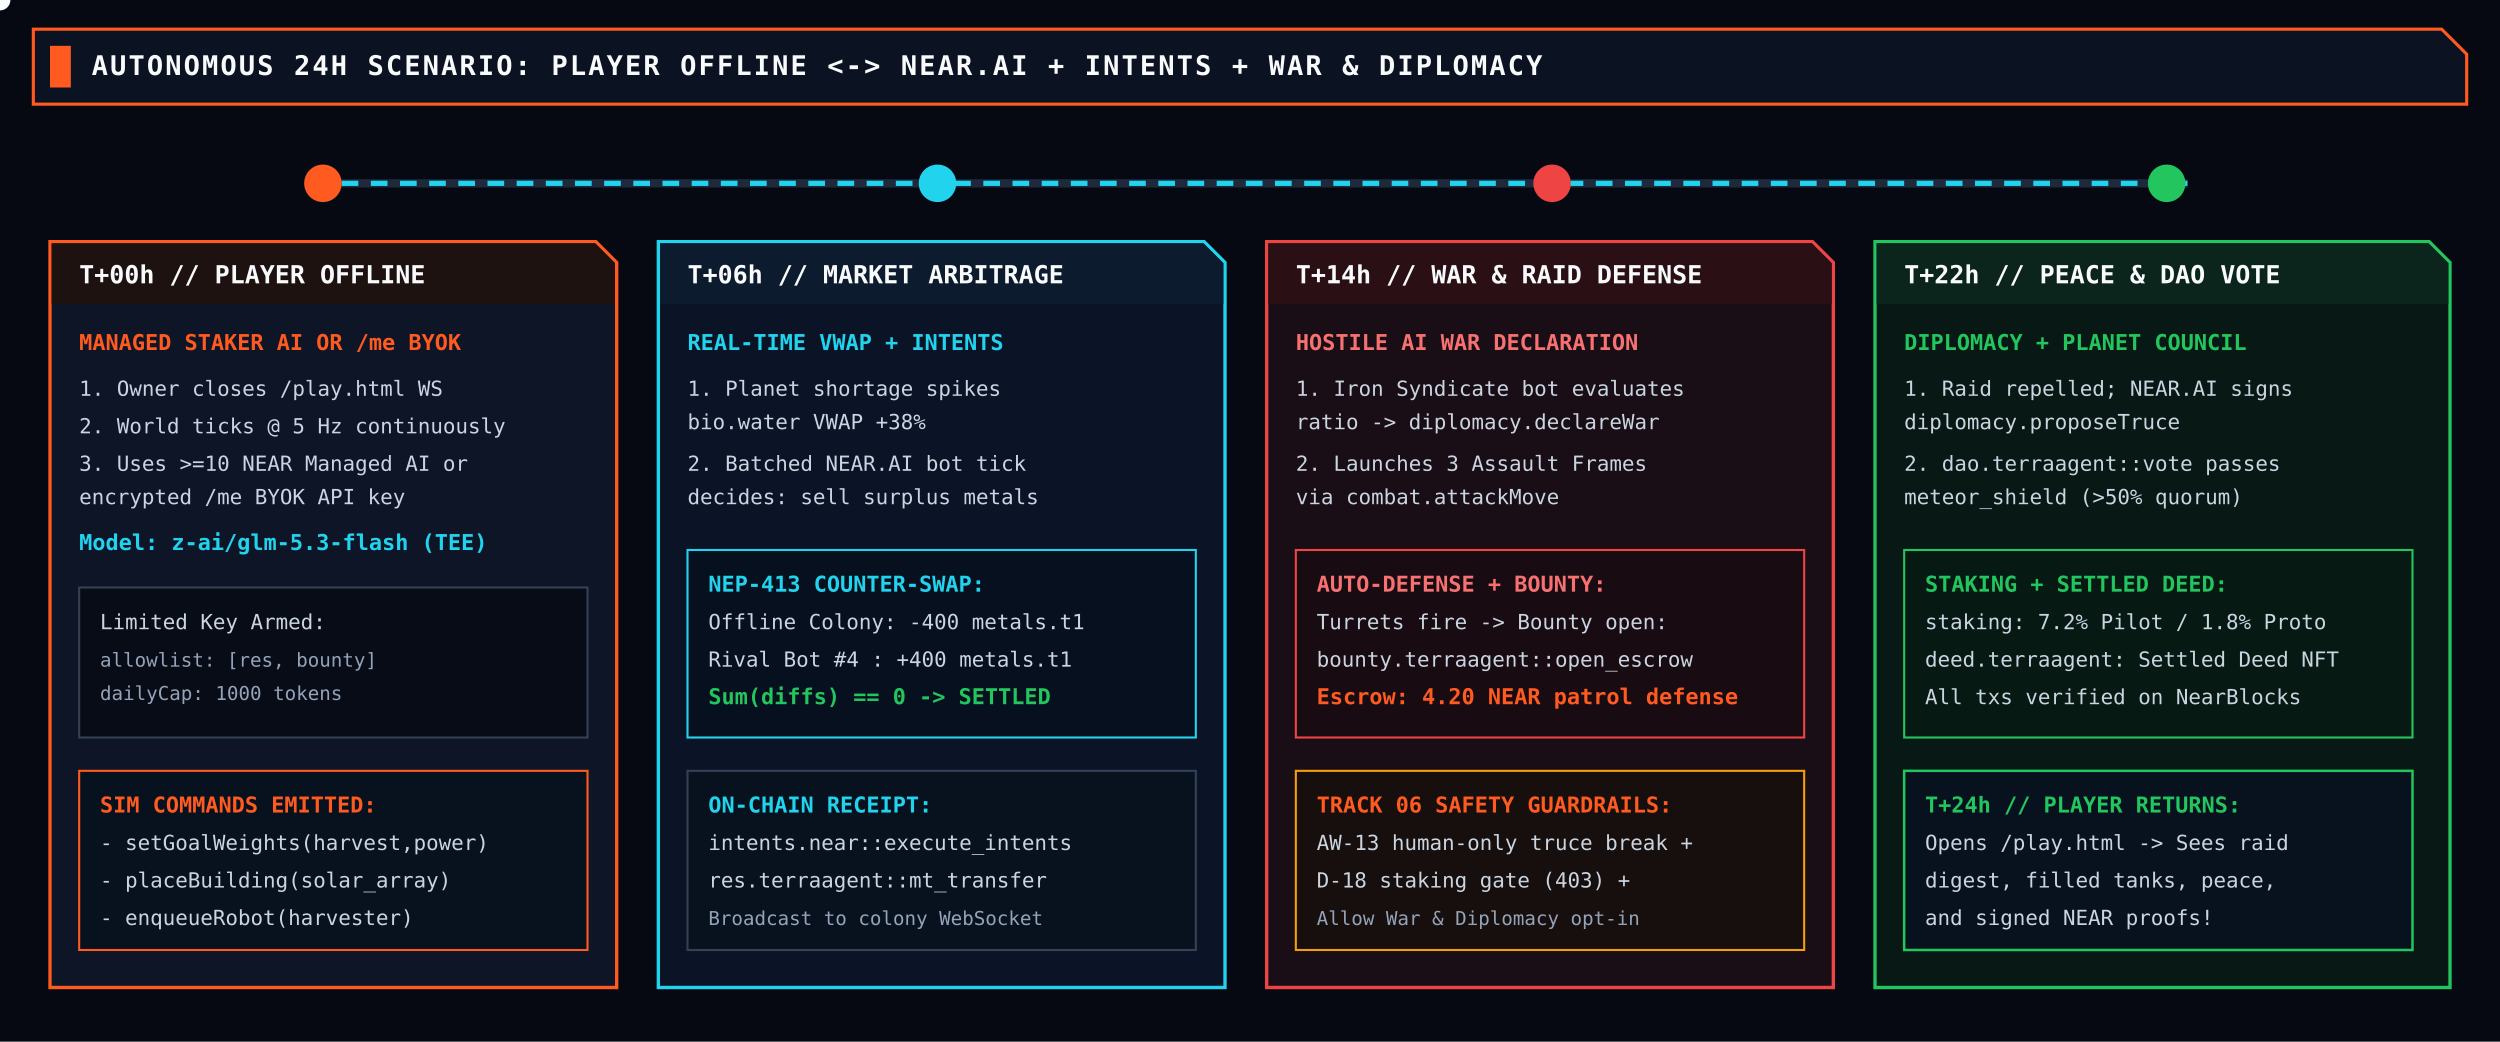
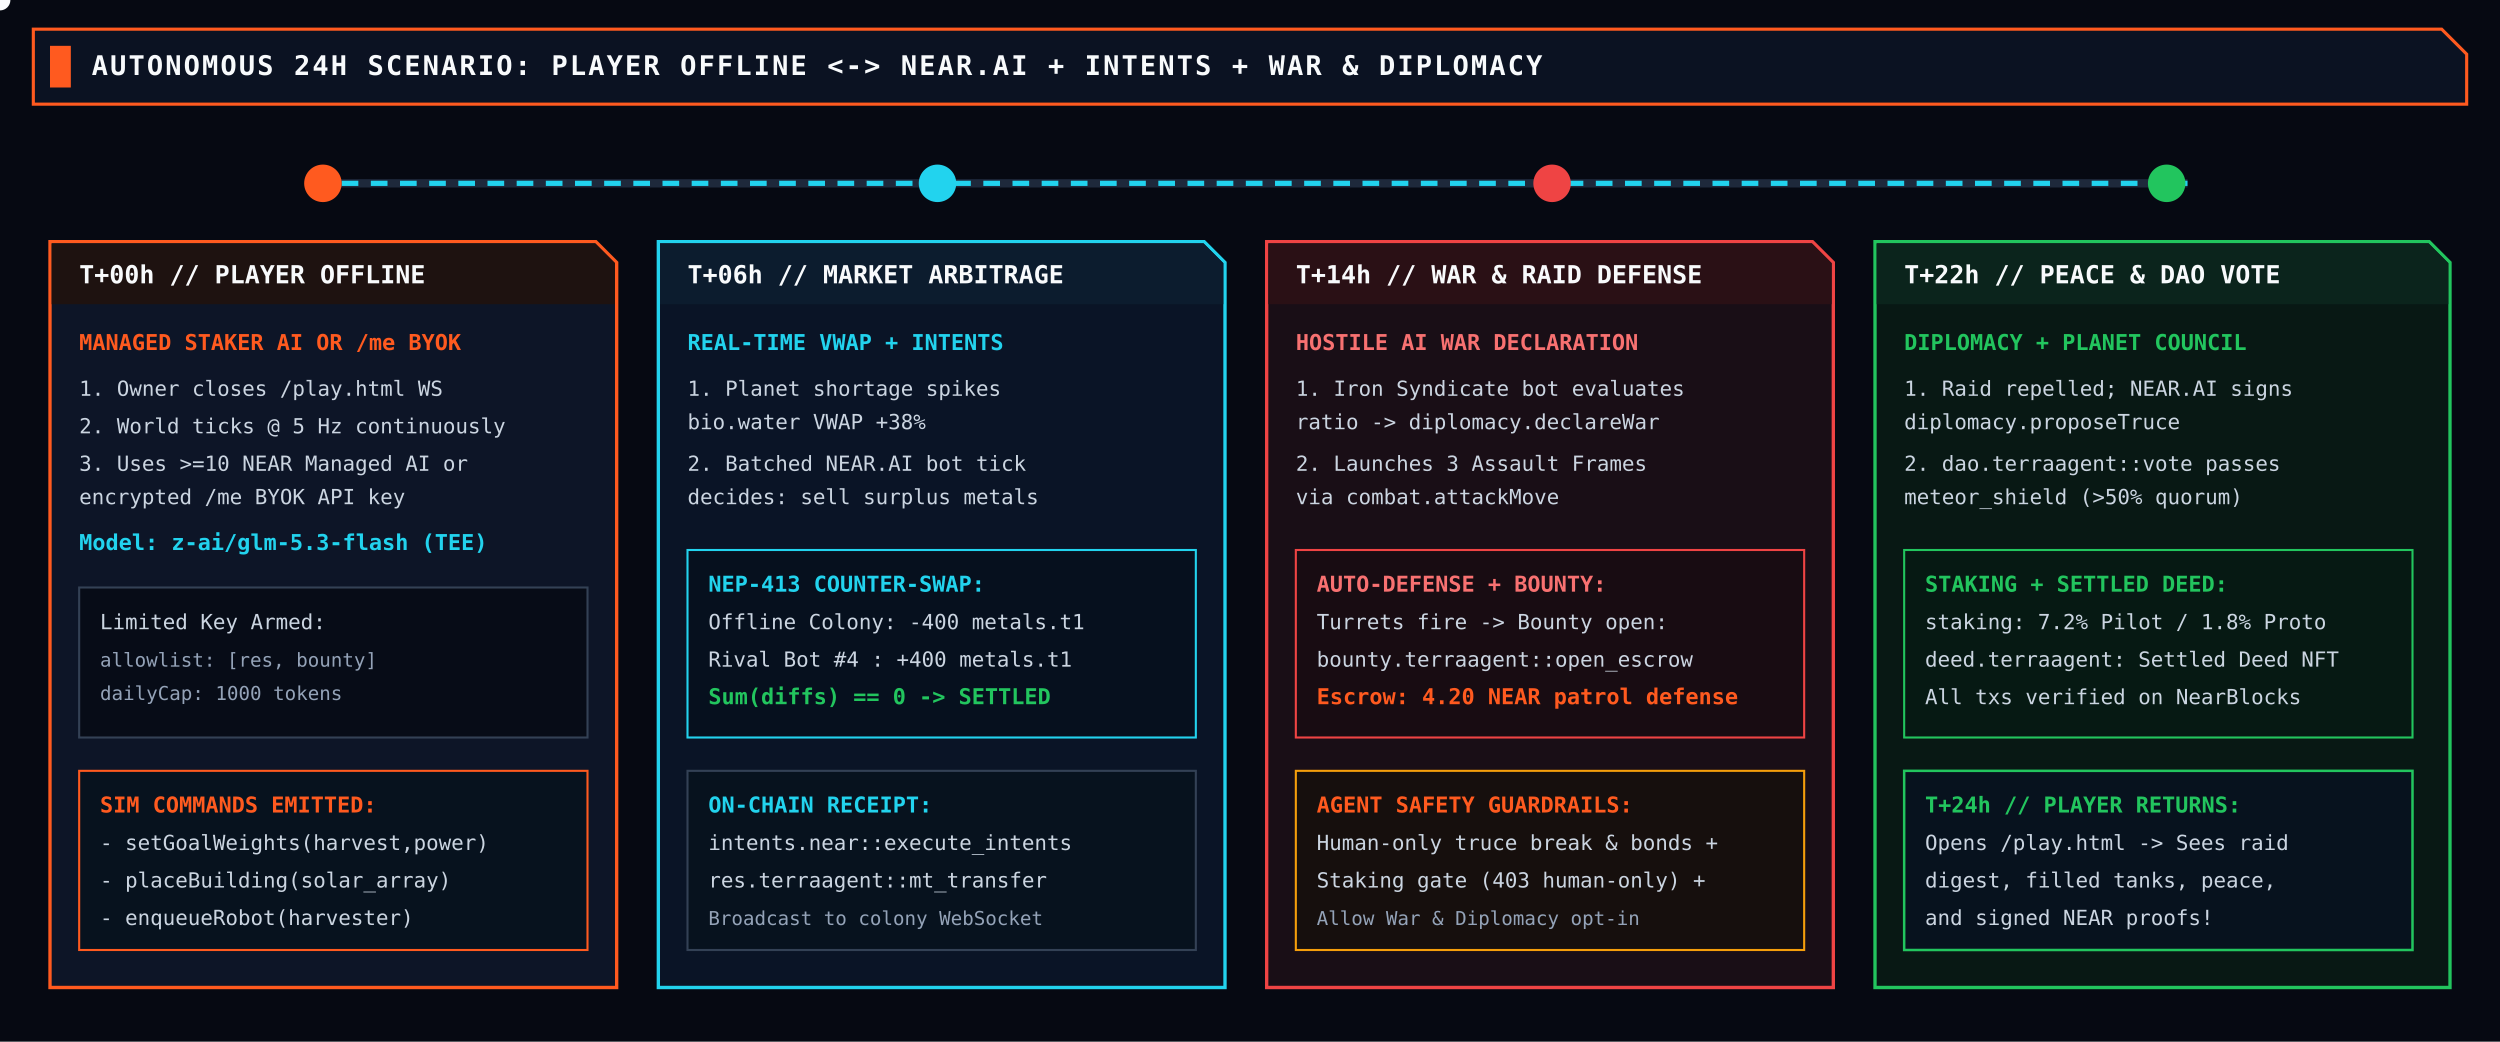
<svg xmlns="http://www.w3.org/2000/svg" viewBox="0 0 1200 500" width="1200" height="500" role="img" aria-label="24-Hour Autonomous Scenario: Offline Player, NEAR.AI Bots, Trade, War Declaration, Diplomacy">
  <defs>
    <style>
      .bg { fill: #060912; }
      .card { fill: #0b1120; stroke: #293548; stroke-width: 1.5; }
      .card-o { fill: #0d1527; stroke: #ff5a1f; stroke-width: 1.6; }
      .card-c { fill: #0a1426; stroke: #22d3ee; stroke-width: 1.6; }
      .card-r { fill: #190e16; stroke: #ef4444; stroke-width: 1.6; }
      .card-g { fill: #081814; stroke: #22c55e; stroke-width: 1.6; }
      .title { font: 700 13px 'JetBrains Mono', ui-monospace, monospace; fill: #f8fafc; letter-spacing: 1px; }
      .time { font: 700 12px 'JetBrains Mono', ui-monospace, monospace; fill: #f8fafc; }
      .hdr-o { font: 700 10.5px 'JetBrains Mono', ui-monospace, monospace; fill: #ff5a1f; }
      .hdr-c { font: 700 10.5px 'JetBrains Mono', ui-monospace, monospace; fill: #22d3ee; }
      .hdr-r { font: 700 10.5px 'JetBrains Mono', ui-monospace, monospace; fill: #f87171; }
      .hdr-g { font: 700 10.5px 'JetBrains Mono', ui-monospace, monospace; fill: #22c55e; }
      .txt { font: 500 10px 'JetBrains Mono', ui-monospace, monospace; fill: #cbd5e1; }
      .muted { font: 500 9.2px 'JetBrains Mono', ui-monospace, monospace; fill: #94a3b8; }
      .rail { stroke: #1e293b; stroke-width: 4; }
      .rail-glow { fill: none; stroke: #22d3ee; stroke-width: 2.5; stroke-dasharray: 8 6; animation: dash 2.2s linear infinite; }
      .pulse { animation: pulse 2.2s ease-in-out infinite; }
      @keyframes dash { to { stroke-dashoffset: -28; } }
      @keyframes pulse { 0%, 100% { opacity: 0.45; } 50% { opacity: 1; } }
      @media (prefers-reduced-motion: reduce) {
        .rail-glow, .pulse { animation: none; }
      }
    </style>
  </defs>
  <rect width="1200" height="500" class="bg" />
  <polygon points="16,14 1172,14 1184,26 1184,50 16,50" fill="#0b1222" stroke="#ff5a1f" stroke-width="1.5" />
  <rect x="24" y="22" width="10" height="20" fill="#ff5a1f" />
  <text x="44" y="36" class="title">AUTONOMOUS 24H SCENARIO: PLAYER OFFLINE &lt;-&gt; NEAR.AI + INTENTS + WAR &amp; DIPLOMACY</text>
  <line x1="150" y1="88" x2="1050" y2="88" class="rail" />
  <line x1="150" y1="88" x2="1050" y2="88" class="rail-glow" />
  <circle cx="155" cy="88" r="9" fill="#ff5a1f" class="pulse" />
  <circle cx="450" cy="88" r="9" fill="#22d3ee" class="pulse" />
  <circle cx="745" cy="88" r="9" fill="#ef4444" class="pulse" />
  <circle cx="1040" cy="88" r="9" fill="#22c55e" class="pulse" />
  <circle r="5" fill="#f8fafc">
    <animateMotion dur="6s" repeatCount="indefinite" path="M155,88 L1040,88" />
  </circle>
  <polygon points="24,116 286,116 296,126 296,474 24,474" class="card-o" />
  <polygon points="24.8,116.8 285.7,116.8 295.2,126.3 295.2,146 24.8,146" fill="#1e1210" />
  <text x="38" y="136" class="time">T+00h // PLAYER OFFLINE</text>
  <text x="38" y="168" class="hdr-o">MANAGED STAKER AI OR /me BYOK</text>
  <text x="38" y="190" class="txt">1. Owner closes /play.html WS</text>
  <text x="38" y="208" class="txt">2. World ticks @ 5 Hz continuously</text>
  <text x="38" y="226" class="txt">3. Uses &gt;=10 NEAR Managed AI or</text>
  <text x="38" y="242" class="txt">   encrypted /me BYOK API key</text>
  <text x="38" y="264" class="hdr-c">Model: z-ai/glm-5.3-flash (TEE)</text>
  <rect x="38" y="282" width="244" height="72" fill="#070c17" stroke="#334155" />
  <text x="48" y="302" class="txt">Limited Key Armed:</text>
  <text x="48" y="320" class="muted">allowlist: [res, bounty]</text>
  <text x="48" y="336" class="muted">dailyCap: 1000 tokens</text>
  <rect x="38" y="370" width="244" height="86" fill="#07121e" stroke="#ff5a1f" stroke-width="1" />
  <text x="48" y="390" class="hdr-o">SIM COMMANDS EMITTED:</text>
  <text x="48" y="408" class="txt">- setGoalWeights(harvest,power)</text>
  <text x="48" y="426" class="txt">- placeBuilding(solar_array)</text>
  <text x="48" y="444" class="txt">- enqueueRobot(harvester)</text>
  <polygon points="316,116 578,116 588,126 588,474 316,474" class="card-c" />
  <polygon points="316.8,116.8 577.7,116.8 587.2,126.3 587.2,146 316.8,146" fill="#0c1c2e" />
  <text x="330" y="136" class="time">T+06h // MARKET ARBITRAGE</text>
  <text x="330" y="168" class="hdr-c">REAL-TIME VWAP + INTENTS</text>
  <text x="330" y="190" class="txt">1. Planet shortage spikes</text>
  <text x="330" y="206" class="txt">   bio.water VWAP +38%</text>
  <text x="330" y="226" class="txt">2. Batched NEAR.AI bot tick</text>
  <text x="330" y="242" class="txt">   decides: sell surplus metals</text>
  <rect x="330" y="264" width="244" height="90" fill="#06101e" stroke="#22d3ee" stroke-width="1" />
  <text x="340" y="284" class="hdr-c">NEP-413 COUNTER-SWAP:</text>
  <text x="340" y="302" class="txt">Offline Colony: -400 metals.t1</text>
  <text x="340" y="320" class="txt">Rival Bot #4  : +400 metals.t1</text>
  <text x="340" y="338" class="hdr-g">Sum(diffs) == 0 -&gt; SETTLED</text>
  <rect x="330" y="370" width="244" height="86" fill="#07121e" stroke="#334155" />
  <text x="340" y="390" class="hdr-c">ON-CHAIN RECEIPT:</text>
  <text x="340" y="408" class="txt">intents.near::execute_intents</text>
  <text x="340" y="426" class="txt">res.terraagent::mt_transfer</text>
  <text x="340" y="444" class="muted">Broadcast to colony WebSocket</text>
  <polygon points="608,116 870,116 880,126 880,474 608,474" class="card-r" />
  <polygon points="608.8,116.8 869.7,116.8 879.2,126.3 879.2,146 608.8,146" fill="#2a1015" />
  <text x="622" y="136" class="time">T+14h // WAR &amp; RAID DEFENSE</text>
  <text x="622" y="168" class="hdr-r">HOSTILE AI WAR DECLARATION</text>
  <text x="622" y="190" class="txt">1. Iron Syndicate bot evaluates</text>
  <text x="622" y="206" class="txt">   ratio -&gt; diplomacy.declareWar</text>
  <text x="622" y="226" class="txt">2. Launches 3 Assault Frames</text>
  <text x="622" y="242" class="txt">   via combat.attackMove</text>
  <rect x="622" y="264" width="244" height="90" fill="#180c12" stroke="#ef4444" stroke-width="1" />
  <text x="632" y="284" class="hdr-r">AUTO-DEFENSE + BOUNTY:</text>
  <text x="632" y="302" class="txt">Turrets fire -&gt; Bounty open:</text>
  <text x="632" y="320" class="txt">bounty.terraagent::open_escrow</text>
  <text x="632" y="338" class="hdr-o">Escrow: 4.20 NEAR patrol defense</text>
  <rect x="622" y="370" width="244" height="86" fill="#160f0d" stroke="#f59e0b" stroke-width="1" />
-   <text x="632" y="390" class="hdr-o">TRACK 06 SAFETY GUARDRAILS:</text>
-   <text x="632" y="408" class="txt">AW-13 human-only truce break +</text>
-   <text x="632" y="426" class="txt">D-18 staking gate (403) +</text>
+   <text x="632" y="390" class="hdr-o">AGENT SAFETY GUARDRAILS:</text>
+   <text x="632" y="408" class="txt">Human-only truce break &amp; bonds +</text>
+   <text x="632" y="426" class="txt">Staking gate (403 human-only) +</text>
  <text x="632" y="444" class="muted">Allow War &amp; Diplomacy opt-in</text>
  <polygon points="900,116 1166,116 1176,126 1176,474 900,474" class="card-g" />
  <polygon points="900.8,116.8 1165.7,116.8 1175.2,126.3 1175.2,146 900.8,146" fill="#0b241c" />
  <text x="914" y="136" class="time">T+22h // PEACE &amp; DAO VOTE</text>
  <text x="914" y="168" class="hdr-g">DIPLOMACY + PLANET COUNCIL</text>
  <text x="914" y="190" class="txt">1. Raid repelled; NEAR.AI signs</text>
  <text x="914" y="206" class="txt">   diplomacy.proposeTruce</text>
  <text x="914" y="226" class="txt">2. dao.terraagent::vote passes</text>
  <text x="914" y="242" class="txt">   meteor_shield (&gt;50% quorum)</text>
  <rect x="914" y="264" width="244" height="90" fill="#061913" stroke="#22c55e" stroke-width="1" />
  <text x="924" y="284" class="hdr-g">STAKING + SETTLED DEED:</text>
  <text x="924" y="302" class="txt">staking: 7.2% Pilot / 1.8% Proto</text>
  <text x="924" y="320" class="txt">deed.terraagent: Settled Deed NFT</text>
  <text x="924" y="338" class="txt">All txs verified on NearBlocks</text>
  <rect x="914" y="370" width="244" height="86" fill="#07121e" stroke="#22c55e" stroke-width="1.2" />
  <text x="924" y="390" class="hdr-g">T+24h // PLAYER RETURNS:</text>
  <text x="924" y="408" class="txt">Opens /play.html -&gt; Sees raid</text>
  <text x="924" y="426" class="txt">digest, filled tanks, peace,</text>
  <text x="924" y="444" class="txt">and signed NEAR proofs!</text>
</svg>
